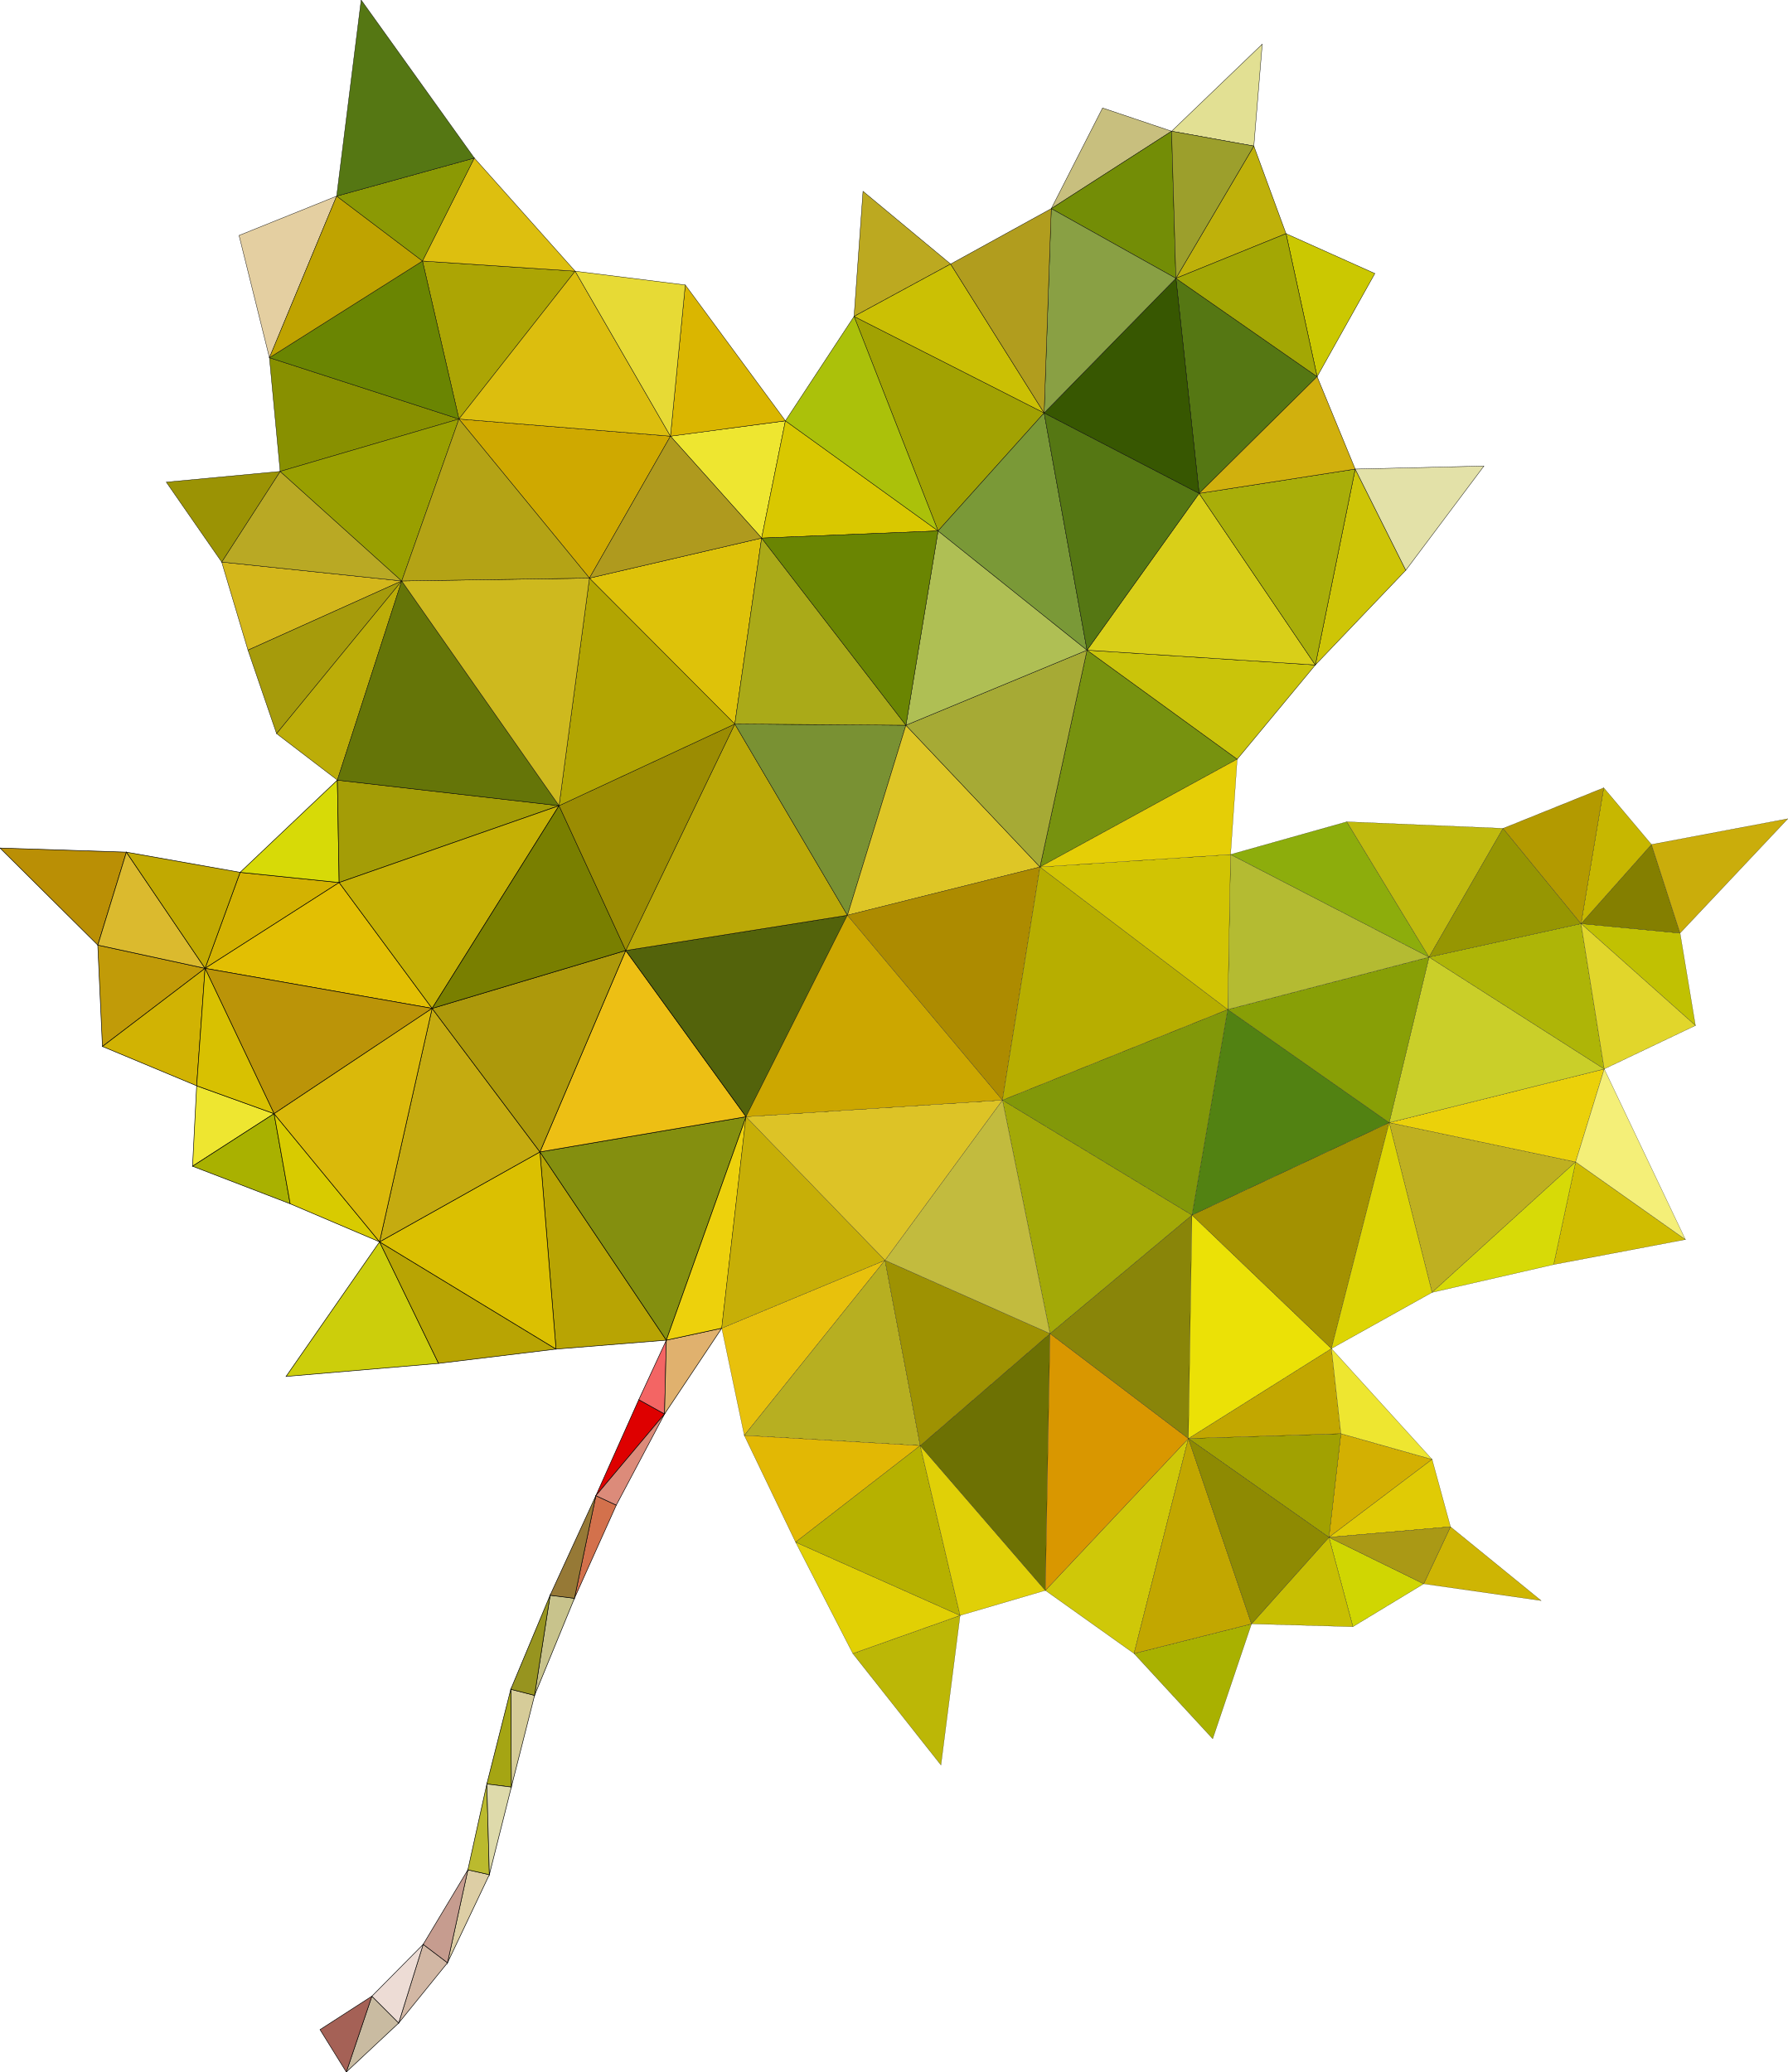
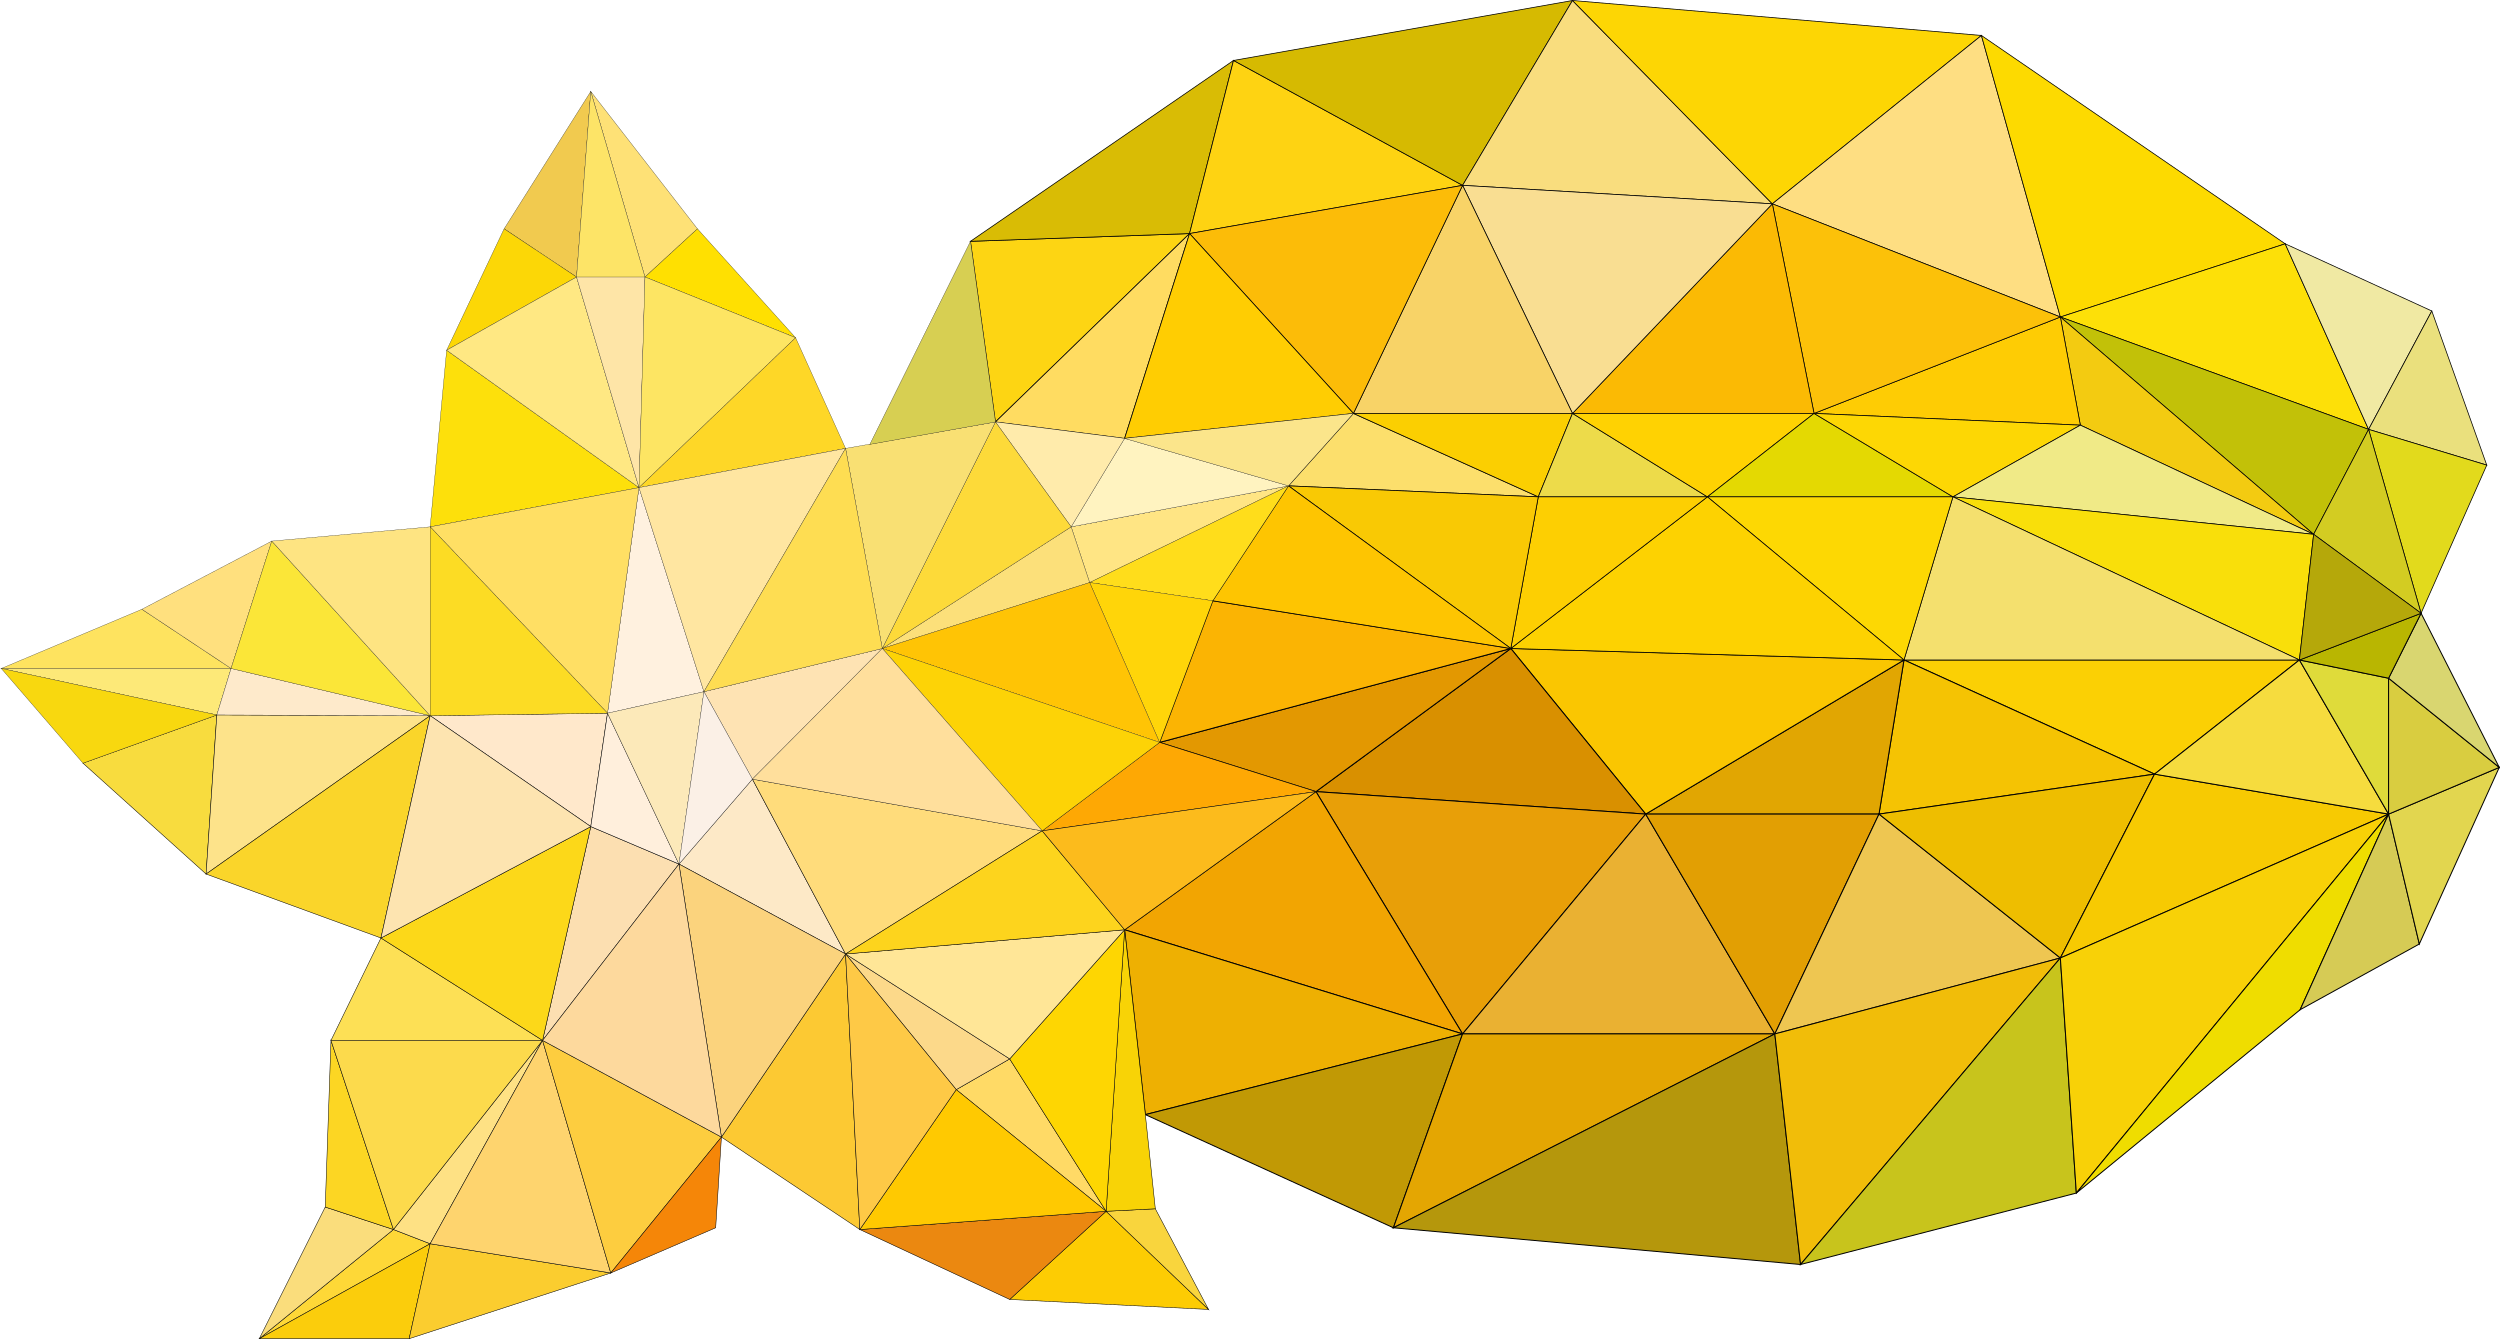
- <svg xmlns="http://www.w3.org/2000/svg" version="1.1" baseProfile="tiny" id="图层_1" x="0px" y="0px" viewBox="0 0 1000 1159.1" xml:space="preserve">
+ <svg xmlns="http://www.w3.org/2000/svg" version="1.1" baseProfile="tiny" id="央铋_4" x="0px" y="0px" viewBox="0 0 1000.8 536" xml:space="preserve">
  <g>
-     <polygon fill="#D6CC99" stroke="#000000" stroke-width="0.3" stroke-miterlimit="10" points="286,999.7 299,948.4 285.7,945  " />
-     <polygon fill="#C9BBA1" stroke="#000000" stroke-width="0.3" stroke-miterlimit="10" points="193.7,1159.1 223,1131.7 208,1116.7     " />
-     <polygon fill="#A56156" stroke="#000000" stroke-width="0.3" stroke-miterlimit="10" points="179,1135.4 193.7,1159.1 208,1116.7     " />
-     <polygon fill="#D2B7A4" stroke="#000000" stroke-width="0.3" stroke-miterlimit="10" points="223,1131.7 250.3,1098 236.7,1087.7     " />
-     <polygon fill="#EDDCD5" stroke="#000000" stroke-width="0.3" stroke-miterlimit="10" points="208,1116.7 223,1131.7 236.7,1087.7     " />
-     <polygon fill="#DDCEA5" stroke="#000000" stroke-width="0.3" stroke-miterlimit="10" points="250.3,1098 273.7,1048.7 261.7,1046     " />
-     <polygon fill="#A5A513" stroke="#000000" stroke-width="0.3" stroke-miterlimit="10" points="272.3,998 286,999.7 285.7,945  " />
-     <polygon fill="#C69C8F" stroke="#000000" stroke-width="0.3" stroke-miterlimit="10" points="236.7,1087.7 250.3,1098 261.7,1046     " />
-     <polygon fill="#BBBA2E" stroke="#000000" stroke-width="0.3" stroke-miterlimit="10" points="261.7,1046 273.7,1048.7 272.3,998     " />
-     <polygon fill="#DEDAAB" stroke="#000000" stroke-width="0.3" stroke-miterlimit="10" points="273.7,1048.7 286,999.7 272.3,998     " />
-     <polygon fill="#C8C38C" stroke="#000000" stroke-width="0.3" stroke-miterlimit="10" points="299,948.4 321.3,894.1 307.7,892.4     " />
-     <polygon fill="#97941F" stroke="#000000" stroke-width="0.3" stroke-miterlimit="10" points="285.7,945 299,948.4 307.7,892.4  " />
-     <polygon fill="#D3714C" stroke="#000000" stroke-width="0.3" stroke-miterlimit="10" points="321.3,894.1 344.7,842 333.3,836.7     " />
-     <polygon fill="#967936" stroke="#000000" stroke-width="0.3" stroke-miterlimit="10" points="307.7,892.4 321.3,894.1 333.3,836.7     " />
-     <polygon fill="#DE0000" stroke="#000000" stroke-width="0.3" stroke-miterlimit="10" points="333.3,836.7 371.7,791 357.3,783  " />
-     <polygon fill="#DC8B7A" stroke="#000000" stroke-width="0.3" stroke-miterlimit="10" points="344.7,842 371.7,791 333.3,836.7  " />
-     <polygon fill="#EEE630" stroke="#000000" stroke-width="0.3" stroke-miterlimit="10" points="110,607.4 107.7,652.4 153.3,623  " />
-     <polygon fill="#F36564" stroke="#000000" stroke-width="0.3" stroke-miterlimit="10" points="357.3,783 371.7,791 372.7,749.7  " />
-     <polygon fill="#CCCE0B" stroke="#000000" stroke-width="0.3" stroke-miterlimit="10" points="160,770 245.3,762.7 212.3,694.7  " />
-     <polygon fill="#B8A403" stroke="#000000" stroke-width="0.3" stroke-miterlimit="10" points="245.3,762.7 311,754.7 212.3,694.7     " />
-     <polygon fill="#E0B16E" stroke="#000000" stroke-width="0.3" stroke-miterlimit="10" points="371.7,791 403.7,743 372.7,749.7  " />
-     <polygon fill="#C19B08" stroke="#000000" stroke-width="0.3" stroke-miterlimit="10" points="54.7,528.7 57.3,585.4 114.7,541.7     " />
-     <polygon fill="#D3B201" stroke="#000000" stroke-width="0.3" stroke-miterlimit="10" points="189.7,493.7 134.3,488 114.7,541.7     " />
-     <polygon fill="#A9B100" stroke="#000000" stroke-width="0.3" stroke-miterlimit="10" points="107.7,652.4 162.3,673.4 153.3,623     " />
-     <polygon fill="#E2BF03" stroke="#000000" stroke-width="0.3" stroke-miterlimit="10" points="114.7,541.7 241.7,564.1 189.7,493.7     " />
-     <polygon fill="#D8CB00" stroke="#000000" stroke-width="0.3" stroke-miterlimit="10" points="162.3,673.4 212.3,694.7 153.3,623     " />
-     <polygon fill="#BB9408" stroke="#000000" stroke-width="0.3" stroke-miterlimit="10" points="153.3,623 241.7,564.1 114.7,541.7     " />
-     <polygon fill="#D1B303" stroke="#000000" stroke-width="0.3" stroke-miterlimit="10" points="57.3,585.4 110,607.4 114.7,541.7     " />
-     <polygon fill="#B8A403" stroke="#000000" stroke-width="0.3" stroke-miterlimit="10" points="311,754.7 372.7,749.7 302,644.4  " />
-     <polygon fill="#DBC001" stroke="#000000" stroke-width="0.3" stroke-miterlimit="10" points="212.3,694.7 311,754.7 302,644.4  " />
-     <polygon fill="#C5AB10" stroke="#000000" stroke-width="0.3" stroke-miterlimit="10" points="241.7,564.1 212.3,694.7 302,644.4     " />
-     <polygon fill="#848F0F" stroke="#000000" stroke-width="0.3" stroke-miterlimit="10" points="302,644.4 372.7,749.7 417.3,624.7     " />
-     <polygon fill="#D8C101" stroke="#000000" stroke-width="0.3" stroke-miterlimit="10" points="114.7,541.7 110,607.4 153.3,623  " />
-     <polygon fill="#EDD10C" stroke="#000000" stroke-width="0.3" stroke-miterlimit="10" points="372.7,749.7 403.7,743 417.3,624.7     " />
-     <polygon fill="#DAB90A" stroke="#000000" stroke-width="0.3" stroke-miterlimit="10" points="153.3,623 212.3,694.7 241.7,564.1     " />
-     <polygon fill="#BA8F05" stroke="#000000" stroke-width="0.3" stroke-miterlimit="10" points="0,474.4 54.7,528.7 70.7,476.7  " />
-     <polygon fill="#DBBA2E" stroke="#000000" stroke-width="0.3" stroke-miterlimit="10" points="70.7,476.7 54.7,528.7 114.7,541.7     " />
-     <polygon fill="#D7DA07" stroke="#000000" stroke-width="0.3" stroke-miterlimit="10" points="188.7,436.4 134.3,488 189.7,493.7     " />
-     <polygon fill="#C1A901" stroke="#000000" stroke-width="0.3" stroke-miterlimit="10" points="134.3,488 70.7,476.7 114.7,541.7     " />
-     <polygon fill="#EDBF14" stroke="#000000" stroke-width="0.3" stroke-miterlimit="10" points="302,644.4 417.3,624.7 350,531.7  " />
-     <polygon fill="#AD990B" stroke="#000000" stroke-width="0.3" stroke-miterlimit="10" points="241.7,564.1 302,644.4 350,531.7  " />
-     <polygon fill="#53630B" stroke="#000000" stroke-width="0.3" stroke-miterlimit="10" points="350,531.7 417.3,624.7 474,512  " />
-     <polygon fill="#A49D06" stroke="#000000" stroke-width="0.3" stroke-miterlimit="10" points="312.7,450.7 188.7,436.4 189.7,493.7     " />
-     <polygon fill="#C5B005" stroke="#000000" stroke-width="0.3" stroke-miterlimit="10" points="189.7,493.7 241.7,564.1 312.7,450.7     " />
-     <polygon fill="#797F00" stroke="#000000" stroke-width="0.3" stroke-miterlimit="10" points="312.7,450.7 241.7,564.1 350,531.7     " />
-   </g>
-   <g>
-     <polygon fill="#E2E093" stroke="#000000" stroke-width="0.2" stroke-miterlimit="10" points="706,24.7 655.3,73.4 701.3,81.7  " />
-     <polygon fill="#BFB10A" stroke="#000000" stroke-width="0.2" stroke-miterlimit="10" points="719.3,130.7 701.3,81.7 657.7,155.7     " />
-     <polygon fill="#C8BF7E" stroke="#000000" stroke-width="0.2" stroke-miterlimit="10" points="616.7,60.4 588,116.7 655.3,73.4  " />
-     <polygon fill="#77920F" stroke="#000000" stroke-width="0.2" stroke-miterlimit="10" points="581.7,485 692,424.7 608,363.7  " />
-     <polygon fill="#D4B71B" stroke="#000000" stroke-width="0.2" stroke-miterlimit="10" points="124,314.4 138.7,363.7 224.7,325  " />
-     <polygon fill="#ACA504" stroke="#000000" stroke-width="0.2" stroke-miterlimit="10" points="256.7,234.4 321.7,151.7 236.3,146     " />
-     <polygon fill="#BBA907" stroke="#000000" stroke-width="0.2" stroke-miterlimit="10" points="350,531.7 474,512 411,405  " />
-     <polygon fill="#9B8C02" stroke="#000000" stroke-width="0.2" stroke-miterlimit="10" points="411,405 312.7,450.7 350,531.7  " />
-     <polygon fill="#A69B0B" stroke="#000000" stroke-width="0.2" stroke-miterlimit="10" points="138.7,363.7 154.7,410.4 224.7,325     " />
-     <polygon fill="#BCAD08" stroke="#000000" stroke-width="0.2" stroke-miterlimit="10" points="154.7,410.4 188.7,436.4 224.7,325     " />
-     <polygon fill="#657508" stroke="#000000" stroke-width="0.2" stroke-miterlimit="10" points="224.7,325 188.7,436.4 312.7,450.7     " />
-     <polygon fill="#CAC40A" stroke="#000000" stroke-width="0.2" stroke-miterlimit="10" points="692,424.7 735.7,372 608,363.7  " />
-     <polygon fill="#799133" stroke="#000000" stroke-width="0.2" stroke-miterlimit="10" points="411,405 474,512 506.7,405.7  " />
-     <polygon fill="#738D06" stroke="#000000" stroke-width="0.2" stroke-miterlimit="10" points="655.3,73.4 588,116.7 657.7,155.7     " />
-     <polygon fill="#889000" stroke="#000000" stroke-width="0.2" stroke-miterlimit="10" points="150.7,200.1 156.7,263.7 256.7,234.4     " />
-     <polygon fill="#DEC626" stroke="#000000" stroke-width="0.2" stroke-miterlimit="10" points="474,512 581.7,485 506.7,405.7  " />
-     <polygon fill="#B2A502" stroke="#000000" stroke-width="0.2" stroke-miterlimit="10" points="329.7,323.4 312.7,450.7 411,405  " />
-     <polygon fill="#CEB91E" stroke="#000000" stroke-width="0.2" stroke-miterlimit="10" points="224.7,325 312.7,450.7 329.7,323.4     " />
-     <polygon fill="#DEC209" stroke="#000000" stroke-width="0.2" stroke-miterlimit="10" points="411,405 426,301 329.7,323.4  " />
-     <polygon fill="#B9A924" stroke="#000000" stroke-width="0.2" stroke-miterlimit="10" points="156.7,263.7 124,314.4 224.7,325  " />
-     <polygon fill="#9B9304" stroke="#000000" stroke-width="0.2" stroke-miterlimit="10" points="93,269.7 124,314.4 156.7,263.7  " />
-     <polygon fill="#A6AA35" stroke="#000000" stroke-width="0.2" stroke-miterlimit="10" points="581.7,485 608,363.7 506.7,405.7  " />
-     <polygon fill="#999F00" stroke="#000000" stroke-width="0.2" stroke-miterlimit="10" points="256.7,234.4 156.7,263.7 224.7,325     " />
-     <polygon fill="#CFA900" stroke="#000000" stroke-width="0.2" stroke-miterlimit="10" points="375,244 256.7,234.4 329.7,323.4  " />
-     <polygon fill="#BCA920" stroke="#000000" stroke-width="0.2" stroke-miterlimit="10" points="482.7,107 477.7,177 531.7,147.7  " />
-     <polygon fill="#AAAA18" stroke="#000000" stroke-width="0.2" stroke-miterlimit="10" points="506.7,405.7 426,301 411,405  " />
-     <polygon fill="#EEE630" stroke="#000000" stroke-width="0.2" stroke-miterlimit="10" points="426,301 439.3,235.4 375,244  " />
-     <polygon fill="#D9C800" stroke="#000000" stroke-width="0.2" stroke-miterlimit="10" points="524.7,297 439.3,235.4 426,301  " />
-     <polygon fill="#B4A315" stroke="#000000" stroke-width="0.2" stroke-miterlimit="10" points="256.7,234.4 224.7,325 329.7,323.4     " />
-     <polygon fill="#6A8502" stroke="#000000" stroke-width="0.2" stroke-miterlimit="10" points="236.3,146 150.7,200.1 256.7,234.4     " />
-     <polygon fill="#9C9F2C" stroke="#000000" stroke-width="0.2" stroke-miterlimit="10" points="701.3,81.7 655.3,73.4 657.7,155.7     " />
-     <polygon fill="#AFBF54" stroke="#000000" stroke-width="0.2" stroke-miterlimit="10" points="608,363.7 524.7,297 506.7,405.7  " />
-     <polygon fill="#6A8502" stroke="#000000" stroke-width="0.2" stroke-miterlimit="10" points="524.7,297 426,301 506.7,405.7  " />
-     <polygon fill="#AF9A1E" stroke="#000000" stroke-width="0.2" stroke-miterlimit="10" points="426,301 375,244 329.7,323.4  " />
-     <polygon fill="#557713" stroke="#000000" stroke-width="0.2" stroke-miterlimit="10" points="670.7,276 736.7,210.7 657.7,155.7     " />
-     <polygon fill="#DDBF0F" stroke="#000000" stroke-width="0.2" stroke-miterlimit="10" points="321.7,151.7 265.3,88.4 236.3,146     " />
-     <polygon fill="#D9CF18" stroke="#000000" stroke-width="0.2" stroke-miterlimit="10" points="608,363.7 735.7,372 670.7,276  " />
-     <polygon fill="#DCBE0E" stroke="#000000" stroke-width="0.2" stroke-miterlimit="10" points="375,244 321.7,151.7 256.7,234.4  " />
-     <polygon fill="#E4CFA1" stroke="#000000" stroke-width="0.2" stroke-miterlimit="10" points="133.7,131.7 150.7,200.1 188.3,109.7     " />
-     <polygon fill="#BFA300" stroke="#000000" stroke-width="0.2" stroke-miterlimit="10" points="188.3,109.7 150.7,200.1 236.3,146     " />
-     <polygon fill="#8B9904" stroke="#000000" stroke-width="0.2" stroke-miterlimit="10" points="265.3,88.4 188.3,109.7 236.3,146     " />
-     <polygon fill="#A2A202" stroke="#000000" stroke-width="0.2" stroke-miterlimit="10" points="584,231 477.7,177 524.7,297  " />
-     <polygon fill="#7A9937" stroke="#000000" stroke-width="0.2" stroke-miterlimit="10" points="584,231 524.7,297 608,363.7  " />
-     <polygon fill="#557713" stroke="#000000" stroke-width="0.2" stroke-miterlimit="10" points="670.7,276 584,231 608,363.7  " />
-     <polygon fill="#ABC10A" stroke="#000000" stroke-width="0.2" stroke-miterlimit="10" points="477.7,177 439.3,235.4 524.7,297  " />
-     <polygon fill="#DAB600" stroke="#000000" stroke-width="0.2" stroke-miterlimit="10" points="439.3,235.4 383.3,159.4 375,244  " />
-     <polygon fill="#E7DA35" stroke="#000000" stroke-width="0.2" stroke-miterlimit="10" points="383.3,159.4 321.7,151.7 375,244  " />
-     <polygon fill="#375701" stroke="#000000" stroke-width="0.2" stroke-miterlimit="10" points="657.7,155.7 584,231 670.7,276  " />
-     <polygon fill="#CEC506" stroke="#000000" stroke-width="0.2" stroke-miterlimit="10" points="786.3,319 758,262.4 735.7,372  " />
-     <polygon fill="#A9AE09" stroke="#000000" stroke-width="0.2" stroke-miterlimit="10" points="735.7,372 758,262.4 670.7,276  " />
-     <polygon fill="#E3E1A8" stroke="#000000" stroke-width="0.2" stroke-miterlimit="10" points="830,260.7 758,262.4 786.3,319  " />
-     <polygon fill="#D1B00D" stroke="#000000" stroke-width="0.2" stroke-miterlimit="10" points="758,262.4 736.7,210.7 670.7,276  " />
-     <polygon fill="#CBC004" stroke="#000000" stroke-width="0.2" stroke-miterlimit="10" points="531.7,147.7 477.7,177 584,231  " />
-     <polygon fill="#CBC801" stroke="#000000" stroke-width="0.2" stroke-miterlimit="10" points="769,153 719.3,130.7 736.7,210.7  " />
-     <polygon fill="#A3A704" stroke="#000000" stroke-width="0.2" stroke-miterlimit="10" points="736.7,210.7 719.3,130.7 657.7,155.7     " />
-     <polygon fill="#557713" stroke="#000000" stroke-width="0.2" stroke-miterlimit="10" points="202,0 188.3,109.7 265.3,88.4  " />
-     <polygon fill="#89A044" stroke="#000000" stroke-width="0.2" stroke-miterlimit="10" points="657.7,155.7 588,116.7 584,231  " />
-     <polygon fill="#B19D1E" stroke="#000000" stroke-width="0.2" stroke-miterlimit="10" points="588,116.7 531.7,147.7 584,231  " />
-   </g>
-   <g>
-     <polygon fill="#A9B100" stroke="#000000" stroke-width="0.1" stroke-miterlimit="10" points="678.3,972.7 700,908.4 634.3,925  " />
-     <polygon fill="#BCB706" stroke="#000000" stroke-width="0.1" stroke-miterlimit="10" points="526.3,987.4 537,903.7 477,925  " />
-     <polygon fill="#E1D004" stroke="#000000" stroke-width="0.1" stroke-miterlimit="10" points="477,925 537,903.7 445,862.7  " />
-     <polygon fill="#E8C10C" stroke="#000000" stroke-width="0.1" stroke-miterlimit="10" points="403.7,743 416.3,803 495,705  " />
-     <polygon fill="#B7AF21" stroke="#000000" stroke-width="0.1" stroke-miterlimit="10" points="495,705 416.3,803 514.7,808.7  " />
-     <polygon fill="#D0D602" stroke="#000000" stroke-width="0.1" stroke-miterlimit="10" points="756.7,910 796.3,886 743.3,860  " />
-     <polygon fill="#E2B804" stroke="#000000" stroke-width="0.1" stroke-miterlimit="10" points="416.3,803 445,862.7 514.7,808.7  " />
-     <polygon fill="#B6B100" stroke="#000000" stroke-width="0.1" stroke-miterlimit="10" points="445,862.7 537,903.7 514.7,808.7  " />
-     <polygon fill="#E0D007" stroke="#000000" stroke-width="0.1" stroke-miterlimit="10" points="537,903.7 584.7,889.7 514.7,808.7     " />
-     <polygon fill="#D3B002" stroke="#000000" stroke-width="0.1" stroke-miterlimit="10" points="743.3,860 801,816.4 750,802  " />
-     <polygon fill="#C8BF02" stroke="#000000" stroke-width="0.1" stroke-miterlimit="10" points="700,908.4 756.7,910 743.3,860  " />
-     <polygon fill="#E0CB05" stroke="#000000" stroke-width="0.1" stroke-miterlimit="10" points="811.3,854.1 801,816.4 743.3,860  " />
-     <polygon fill="#CEB503" stroke="#000000" stroke-width="0.1" stroke-miterlimit="10" points="862,895.4 811.3,854.1 796.3,886  " />
-     <polygon fill="#AA9915" stroke="#000000" stroke-width="0.1" stroke-miterlimit="10" points="796.3,886 811.3,854.1 743.3,860  " />
-     <polygon fill="#CFC808" stroke="#000000" stroke-width="0.1" stroke-miterlimit="10" points="584.7,889.7 634.3,925 664.7,804.7     " />
-     <polygon fill="#C2A700" stroke="#000000" stroke-width="0.1" stroke-miterlimit="10" points="634.3,925 700,908.4 664.7,804.7  " />
-     <polygon fill="#A1A101" stroke="#000000" stroke-width="0.1" stroke-miterlimit="10" points="750,802 664.7,804.7 743.3,860  " />
-     <polygon fill="#8E8A02" stroke="#000000" stroke-width="0.1" stroke-miterlimit="10" points="664.7,804.7 700,908.4 743.3,860  " />
-     <polygon fill="#C2A700" stroke="#000000" stroke-width="0.1" stroke-miterlimit="10" points="750,802 744.7,754.4 664.7,804.7  " />
-     <polygon fill="#6D7103" stroke="#000000" stroke-width="0.1" stroke-miterlimit="10" points="514.7,808.7 584.7,889.7 587.3,746     " />
-     <polygon fill="#D99700" stroke="#000000" stroke-width="0.1" stroke-miterlimit="10" points="587.3,746 584.7,889.7 664.7,804.7     " />
-     <polygon fill="#D0BD00" stroke="#000000" stroke-width="0.1" stroke-miterlimit="10" points="869,707.4 942.7,693.4 881.3,650  " />
-     <polygon fill="#EEE630" stroke="#000000" stroke-width="0.1" stroke-miterlimit="10" points="801,816.4 744.7,754.4 750,802  " />
-     <polygon fill="#9E9202" stroke="#000000" stroke-width="0.1" stroke-miterlimit="10" points="514.7,808.7 587.3,746 495,705  " />
-     <polygon fill="#BFB021" stroke="#000000" stroke-width="0.1" stroke-miterlimit="10" points="777,628 801,723 881.3,650  " />
-     <polygon fill="#C7AF07" stroke="#000000" stroke-width="0.1" stroke-miterlimit="10" points="417.3,624.7 403.7,743 495,705  " />
-     <polygon fill="#898509" stroke="#000000" stroke-width="0.1" stroke-miterlimit="10" points="664.7,804.7 666.7,679.7 587.3,746     " />
-     <polygon fill="#EBE106" stroke="#000000" stroke-width="0.1" stroke-miterlimit="10" points="664.7,804.7 744.7,754.4 666.7,679.7     " />
-     <polygon fill="#D7DA07" stroke="#000000" stroke-width="0.1" stroke-miterlimit="10" points="801,723 869,707.4 881.3,650  " />
-     <polygon fill="#A3A907" stroke="#000000" stroke-width="0.1" stroke-miterlimit="10" points="587.3,746 666.7,679.7 560.7,615.4     " />
-     <polygon fill="#C2BB3E" stroke="#000000" stroke-width="0.1" stroke-miterlimit="10" points="495,705 587.3,746 560.7,615.4  " />
-     <polygon fill="#DDC326" stroke="#000000" stroke-width="0.1" stroke-miterlimit="10" points="417.3,624.7 495,705 560.7,615.4  " />
-     <polygon fill="#EBD10A" stroke="#000000" stroke-width="0.1" stroke-miterlimit="10" points="881.3,650 897.3,598 777,628  " />
-     <polygon fill="#A39101" stroke="#000000" stroke-width="0.1" stroke-miterlimit="10" points="666.7,679.7 744.7,754.4 777,628  " />
-     <polygon fill="#DDD504" stroke="#000000" stroke-width="0.1" stroke-miterlimit="10" points="744.7,754.4 801,723 777,628  " />
-     <polygon fill="#528212" stroke="#000000" stroke-width="0.1" stroke-miterlimit="10" points="666.7,679.7 777,628 686.7,564.7  " />
-     <polygon fill="#829809" stroke="#000000" stroke-width="0.1" stroke-miterlimit="10" points="560.7,615.4 666.7,679.7 686.7,564.7     " />
-     <polygon fill="#CCA700" stroke="#000000" stroke-width="0.1" stroke-miterlimit="10" points="474,512 417.3,624.7 560.7,615.4  " />
-     <polygon fill="#F4EF78" stroke="#000000" stroke-width="0.1" stroke-miterlimit="10" points="942.7,693.4 897.3,598 881.3,650  " />
-     <polygon fill="#C1C102" stroke="#000000" stroke-width="0.1" stroke-miterlimit="10" points="948.3,573.7 939.7,522 884.3,516.7     " />
-     <polygon fill="#CACF29" stroke="#000000" stroke-width="0.1" stroke-miterlimit="10" points="777,628 897.3,598 799.3,535.4  " />
-     <polygon fill="#AD8B00" stroke="#000000" stroke-width="0.1" stroke-miterlimit="10" points="560.7,615.4 581.7,485 474,512  " />
-     <polygon fill="#B7AE00" stroke="#000000" stroke-width="0.1" stroke-miterlimit="10" points="686.7,564.7 581.7,485 560.7,615.4     " />
-     <polygon fill="#889F06" stroke="#000000" stroke-width="0.1" stroke-miterlimit="10" points="777,628 799.3,535.4 686.7,564.7  " />
-     <polygon fill="#B4BB32" stroke="#000000" stroke-width="0.1" stroke-miterlimit="10" points="799.3,535.4 688.3,478 686.7,564.7     " />
-     <polygon fill="#D1C403" stroke="#000000" stroke-width="0.1" stroke-miterlimit="10" points="686.7,564.7 688.3,478 581.7,485  " />
-     <polygon fill="#AEB507" stroke="#000000" stroke-width="0.1" stroke-miterlimit="10" points="799.3,535.4 897.3,598 884.3,516.7     " />
-     <polygon fill="#E1D62B" stroke="#000000" stroke-width="0.1" stroke-miterlimit="10" points="884.3,516.7 897.3,598 948.3,573.7     " />
-     <polygon fill="#847F00" stroke="#000000" stroke-width="0.1" stroke-miterlimit="10" points="939.7,522 923.7,472.4 884.3,516.7     " />
-     <polygon fill="#8DAD0C" stroke="#000000" stroke-width="0.1" stroke-miterlimit="10" points="753.3,459.7 688.3,478 799.3,535.4     " />
-     <polygon fill="#E5CE06" stroke="#000000" stroke-width="0.1" stroke-miterlimit="10" points="688.3,478 692,424.7 581.7,485  " />
-     <polygon fill="#C0BA0E" stroke="#000000" stroke-width="0.1" stroke-miterlimit="10" points="840.7,463.4 753.3,459.7 799.3,535.4     " />
-     <polygon fill="#C7B700" stroke="#000000" stroke-width="0.1" stroke-miterlimit="10" points="923.7,472.4 897,440.7 884.3,516.7     " />
-     <polygon fill="#969602" stroke="#000000" stroke-width="0.1" stroke-miterlimit="10" points="884.3,516.7 840.7,463.4 799.3,535.4     " />
-     <polygon fill="#B39A00" stroke="#000000" stroke-width="0.1" stroke-miterlimit="10" points="897,440.7 840.7,463.4 884.3,516.7     " />
-     <polygon fill="#CAAD0B" stroke="#000000" stroke-width="0.1" stroke-miterlimit="10" points="1000,458 923.7,472.4 939.7,522  " />
+     <g>
+       <polygon fill="#FBD004" stroke="#000000" stroke-width="0.4" stroke-miterlimit="10" points="862.5,309.9 920.5,264.2     762.2,264.2   " />
+       <polygon fill="#F5C303" stroke="#000000" stroke-width="0.4" stroke-miterlimit="10" points="752.2,325.9 862.5,309.9     762.2,264.2   " />
+       <polygon fill="#E1A602" stroke="#000000" stroke-width="0.4" stroke-miterlimit="10" points="658.8,325.9 752.2,325.9     762.2,264.2   " />
+       <polygon fill="#FAC601" stroke="#000000" stroke-width="0.4" stroke-miterlimit="10" points="604.8,259.6 658.8,325.9     762.2,264.2   " />
+       <polygon fill="#D99000" stroke="#000000" stroke-width="0.4" stroke-miterlimit="10" points="526.8,316.9 658.8,325.9     604.8,259.6   " />
+       <polygon fill="#E39801" stroke="#000000" stroke-width="0.4" stroke-miterlimit="10" points="464.2,297.2 526.8,316.9     604.8,259.6   " />
+       <polygon fill="#FBB403" stroke="#000000" stroke-width="0.4" stroke-miterlimit="10" points="485.5,240.5 464.2,297.2     604.8,259.6   " />
+       <polygon fill="#E89F08" stroke="#000000" stroke-width="0.4" stroke-miterlimit="10" points="526.8,316.9 585.5,413.9     658.8,325.9   " />
+       <polygon fill="#F2A502" stroke="#000000" stroke-width="0.4" stroke-miterlimit="10" points="450.2,372.2 585.5,413.9     526.8,316.9   " />
+       <polygon fill="#EAB132" stroke="#000000" stroke-width="0.4" stroke-miterlimit="10" points="585.5,413.9 710.5,413.9     658.8,325.9   " />
+       <polygon fill="#E29F03" stroke="#000000" stroke-width="0.4" stroke-miterlimit="10" points="658.8,325.9 710.5,413.9     752.2,325.9   " />
+       <polygon fill="#EEC651" stroke="#000000" stroke-width="0.4" stroke-miterlimit="10" points="710.5,413.9 824.8,383.5     752.2,325.9   " />
+       <polygon fill="#EEBE00" stroke="#000000" stroke-width="0.4" stroke-miterlimit="10" points="752.2,325.9 824.8,383.5     862.5,309.9   " />
+       <polygon fill="#F7CA02" stroke="#000000" stroke-width="0.4" stroke-miterlimit="10" points="824.8,383.5 956.2,325.9     862.5,309.9   " />
+       <polygon fill="#F6DC3E" stroke="#000000" stroke-width="0.4" stroke-miterlimit="10" points="862.5,309.9 956.2,325.9     920.5,264.2   " />
+       <polygon fill="#DFDB3A" stroke="#000000" stroke-width="0.4" stroke-miterlimit="10" points="920.5,264.2 956.2,325.9     956.2,271.5   " />
+       <polygon fill="#EEB002" stroke="#000000" stroke-width="0.4" stroke-miterlimit="10" points="458.5,446.2 585.5,413.9     450.2,372.2   " />
+       <polygon fill="#C19905" stroke="#000000" stroke-width="0.4" stroke-miterlimit="10" points="458.5,446.2 458.5,446.2     557.8,491.5 585.5,413.9   " />
+       <polygon fill="#E4A602" stroke="#000000" stroke-width="0.4" stroke-miterlimit="10" points="585.5,413.9 557.8,491.5     710.5,413.9   " />
+       <polygon fill="#B5970C" stroke="#000000" stroke-width="0.4" stroke-miterlimit="10" points="557.8,491.5 720.8,506.2     710.5,413.9   " />
+       <polygon fill="#F1BD09" stroke="#000000" stroke-width="0.4" stroke-miterlimit="10" points="710.5,413.9 720.8,506.2     824.8,383.5   " />
+       <polygon fill="#C8C41C" stroke="#000000" stroke-width="0.4" stroke-miterlimit="10" points="720.8,506.2 831.2,477.6     824.8,383.5   " />
+       <polygon fill="#F8D107" stroke="#000000" stroke-width="0.4" stroke-miterlimit="10" points="824.8,383.5 831.2,477.6     956.2,325.9   " />
+       <polygon fill="#EFDD00" stroke="#000000" stroke-width="0.4" stroke-miterlimit="10" points="831.2,477.6 920.8,404.2     956.2,325.9   " />
+       <polygon fill="#D6CB55" stroke="#000000" stroke-width="0.4" stroke-miterlimit="10" points="920.8,404.2 968.5,377.9     956.2,325.9   " />
+       <polygon fill="#E2D64F" stroke="#000000" stroke-width="0.4" stroke-miterlimit="10" points="956.2,325.9 968.5,377.9     1000.5,307.2   " />
+       <polygon fill="#D9CD40" stroke="#000000" stroke-width="0.4" stroke-miterlimit="10" points="956.2,325.9 1000.5,307.2     956.2,271.5   " />
+       <polygon fill="#D9D670" stroke="#000000" stroke-width="0.4" stroke-miterlimit="10" points="1000.5,307.2 969.2,245.5     956.2,271.5   " />
+       <polygon fill="#B9B601" stroke="#000000" stroke-width="0.4" stroke-miterlimit="10" points="956.2,271.5 969.2,245.5     920.5,264.2   " />
+     </g>
+     <g>
+       <polygon fill="#FDD513" stroke="#000000" stroke-width="0.3" stroke-miterlimit="10" points="388.5,96.6 398.5,168.9 476.2,93.5       " />
+       <polygon fill="#D9BC05" stroke="#000000" stroke-width="0.3" stroke-miterlimit="10" points="493.8,24.2 388.5,96.6 476.2,93.5       " />
+       <polygon fill="#FFDC61" stroke="#000000" stroke-width="0.3" stroke-miterlimit="10" points="476.2,93.5 398.5,168.9 450.2,175.5       " />
+       <polygon fill="#FED312" stroke="#000000" stroke-width="0.3" stroke-miterlimit="10" points="585.5,74.2 493.8,24.2 476.2,93.5       " />
+       <polygon fill="#D6BA01" stroke="#000000" stroke-width="0.3" stroke-miterlimit="10" points="629.5,0.2 493.8,24.2 585.5,74.2       " />
+       <polygon fill="#F9DD7E" stroke="#000000" stroke-width="0.3" stroke-miterlimit="10" points="709.5,81.6 629.5,0.2 585.5,74.2       " />
+       <polygon fill="#FDD604" stroke="#000000" stroke-width="0.3" stroke-miterlimit="10" points="793.2,14.2 629.5,0.2 709.5,81.6       " />
+       <polygon fill="#FEDE82" stroke="#000000" stroke-width="0.3" stroke-miterlimit="10" points="824.8,126.9 793.2,14.2 709.5,81.6       " />
+       <polygon fill="#FDDA00" stroke="#000000" stroke-width="0.3" stroke-miterlimit="10" points="914.8,97.6 793.2,14.2 824.8,126.9       " />
+       <polygon fill="#FDE008" stroke="#000000" stroke-width="0.3" stroke-miterlimit="10" points="948.2,171.9 914.8,97.6 824.8,126.9       " />
+       <polygon fill="#C2C108" stroke="#000000" stroke-width="0.3" stroke-miterlimit="10" points="948.2,171.9 824.8,126.9     926.2,213.9   " />
+       <polygon fill="#F3CB11" stroke="#000000" stroke-width="0.3" stroke-miterlimit="10" points="926.2,213.9 824.8,126.9     832.8,170.2   " />
+       <polygon fill="#FECC04" stroke="#000000" stroke-width="0.3" stroke-miterlimit="10" points="832.8,170.2 824.8,126.9     726.2,165.5   " />
+       <polygon fill="#FCC109" stroke="#000000" stroke-width="0.3" stroke-miterlimit="10" points="824.8,126.9 709.5,81.6 726.2,165.5       " />
+       <polygon fill="#FBBA04" stroke="#000000" stroke-width="0.3" stroke-miterlimit="10" points="726.2,165.5 709.5,81.6 629.5,165.5       " />
+       <polygon fill="#F9DE92" stroke="#000000" stroke-width="0.3" stroke-miterlimit="10" points="709.5,81.6 585.5,74.2 629.5,165.5       " />
+       <polygon fill="#F8D367" stroke="#000000" stroke-width="0.3" stroke-miterlimit="10" points="629.5,165.5 585.5,74.2 541.8,165.5       " />
+       <polygon fill="#FCBC08" stroke="#000000" stroke-width="0.3" stroke-miterlimit="10" points="585.5,74.2 476.2,93.5 541.8,165.5       " />
+       <polygon fill="#FFCD02" stroke="#000000" stroke-width="0.3" stroke-miterlimit="10" points="476.2,93.5 450.2,175.5 541.8,165.5       " />
+       <polygon fill="#FCDF6C" stroke="#000000" stroke-width="0.3" stroke-miterlimit="10" points="541.8,165.5 515.8,194.5     615.8,198.9   " />
+       <polygon fill="#FBCF01" stroke="#000000" stroke-width="0.3" stroke-miterlimit="10" points="629.5,165.5 541.8,165.5     615.8,198.9   " />
+       <polygon fill="#EDDB4A" stroke="#000000" stroke-width="0.3" stroke-miterlimit="10" points="683.5,198.9 629.5,165.5     615.8,198.9   " />
+       <polygon fill="#FFD202" stroke="#000000" stroke-width="0.3" stroke-miterlimit="10" points="726.2,165.5 629.5,165.5     683.5,198.9   " />
+       <polygon fill="#E4D902" stroke="#000000" stroke-width="0.3" stroke-miterlimit="10" points="781.8,198.9 726.2,165.5     683.5,198.9   " />
+       <polygon fill="#FDD704" stroke="#000000" stroke-width="0.3" stroke-miterlimit="10" points="832.8,170.2 726.2,165.5     781.8,198.9   " />
+       <polygon fill="#F0EA87" stroke="#000000" stroke-width="0.3" stroke-miterlimit="10" points="781.8,198.9 926.2,213.9     832.8,170.2   " />
+       <polygon fill="#F9DF0A" stroke="#000000" stroke-width="0.3" stroke-miterlimit="10" points="920.5,264.2 926.2,213.9     781.8,198.9   " />
+       <polygon fill="#F4E06E" stroke="#000000" stroke-width="0.3" stroke-miterlimit="10" points="762.2,264.2 920.5,264.2     781.8,198.9   " />
+       <polygon fill="#FDD803" stroke="#000000" stroke-width="0.3" stroke-miterlimit="10" points="762.2,264.2 781.8,198.9     683.5,198.9   " />
+       <polygon fill="#FDD201" stroke="#000000" stroke-width="0.3" stroke-miterlimit="10" points="604.8,259.6 762.2,264.2     683.5,198.9   " />
+       <polygon fill="#FDCF02" stroke="#000000" stroke-width="0.3" stroke-miterlimit="10" points="615.8,198.9 604.8,259.6     683.5,198.9   " />
+       <polygon fill="#F9C904" stroke="#000000" stroke-width="0.3" stroke-miterlimit="10" points="615.8,198.9 515.8,194.5     604.8,259.6   " />
+       <polygon fill="#FEC501" stroke="#000000" stroke-width="0.3" stroke-miterlimit="10" points="604.8,259.6 515.8,194.5     485.5,240.5   " />
+       <polygon fill="#F0E9A3" stroke="#000000" stroke-width="0.3" stroke-miterlimit="10" points="973.5,124.5 914.8,97.6 948.2,171.9       " />
+       <polygon fill="#EAE07D" stroke="#000000" stroke-width="0.3" stroke-miterlimit="10" points="995.5,186.2 973.5,124.5     948.2,171.9   " />
+       <polygon fill="#E2DA1C" stroke="#000000" stroke-width="0.3" stroke-miterlimit="10" points="969.2,245.5 995.5,186.2     948.2,171.9   " />
+       <polygon fill="#D3CC22" stroke="#000000" stroke-width="0.3" stroke-miterlimit="10" points="926.2,213.9 969.2,245.5     948.2,171.9   " />
+       <polygon fill="#B5A80A" stroke="#000000" stroke-width="0.3" stroke-miterlimit="10" points="920.5,264.2 969.2,245.5     926.2,213.9   " />
+     </g>
+     <g>
+       <polygon fill="#F8DC3E" stroke="#000000" stroke-width="0.2" stroke-miterlimit="10" points="33.2,305.5 82.5,349.9 86.8,286.2       " />
+       <polygon fill="#FDE38A" stroke="#000000" stroke-width="0.2" stroke-miterlimit="10" points="86.8,286.2 82.5,349.9 172.2,286.5       " />
+       <polygon fill="#FAD52A" stroke="#000000" stroke-width="0.2" stroke-miterlimit="10" points="82.5,349.9 152.5,375.5 172.2,286.5       " />
+       <polygon fill="#FDCC03" stroke="#000000" stroke-width="0.2" stroke-miterlimit="10" points="404.2,520.2 483.8,524.2     442.8,484.9   " />
+       <polygon fill="#F9D53D" stroke="#000000" stroke-width="0.2" stroke-miterlimit="10" points="483.8,524.2 462.5,483.9     442.8,484.9   " />
+       <polygon fill="#FFDA66" stroke="#000000" stroke-width="0.2" stroke-miterlimit="10" points="382.8,436.2 442.8,484.9     404.2,423.9   " />
+       <polygon fill="#F8D306" stroke="#000000" stroke-width="0.2" stroke-miterlimit="10" points="450.2,372.2 442.8,484.9     462.5,483.9 458.5,446.2 458.5,446.2   " />
+       <polygon fill="#FED602" stroke="#000000" stroke-width="0.2" stroke-miterlimit="10" points="442.8,484.9 450.2,372.2     404.2,423.9   " />
+       <polygon fill="#EB8810" stroke="#000000" stroke-width="0.2" stroke-miterlimit="10" points="344.2,492.2 404.2,520.2     442.8,484.9   " />
+       <polygon fill="#FFC901" stroke="#000000" stroke-width="0.2" stroke-miterlimit="10" points="382.8,436.2 344.2,492.2     442.8,484.9   " />
+       <polygon fill="#FCC933" stroke="#000000" stroke-width="0.2" stroke-miterlimit="10" points="288.8,455.2 344.2,492.2     338.5,381.9   " />
+       <polygon fill="#FCD98A" stroke="#000000" stroke-width="0.2" stroke-miterlimit="10" points="338.5,381.9 382.8,436.2     404.2,423.9   " />
+       <polygon fill="#FEC946" stroke="#000000" stroke-width="0.2" stroke-miterlimit="10" points="338.5,381.9 344.2,492.2     382.8,436.2   " />
+       <polygon fill="#FFE697" stroke="#000000" stroke-width="0.2" stroke-miterlimit="10" points="404.2,423.9 450.2,372.2     338.5,381.9   " />
+       <polygon fill="#FED837" stroke="#000000" stroke-width="0.2" stroke-miterlimit="10" points="157.5,492.2 103.8,535.9     172.2,497.9   " />
+       <polygon fill="#FBCD0C" stroke="#000000" stroke-width="0.2" stroke-miterlimit="10" points="103.8,535.9 163.8,535.9     172.2,497.9   " />
+       <polygon fill="#FADD7C" stroke="#000000" stroke-width="0.2" stroke-miterlimit="10" points="130.2,483.2 103.8,535.9     157.5,492.2   " />
+       <polygon fill="#FEE184" stroke="#000000" stroke-width="0.2" stroke-miterlimit="10" points="172.2,497.9 217.2,416.5     157.5,492.2   " />
+       <polygon fill="#FBCD2F" stroke="#000000" stroke-width="0.2" stroke-miterlimit="10" points="163.8,535.9 244.5,509.6     172.2,497.9   " />
+       <polygon fill="#FCD623" stroke="#000000" stroke-width="0.2" stroke-miterlimit="10" points="132.5,416.5 130.2,483.2     157.5,492.2   " />
+       <polygon fill="#FCDA4C" stroke="#000000" stroke-width="0.2" stroke-miterlimit="10" points="217.2,416.5 132.5,416.5     157.5,492.2   " />
+       <polygon fill="#FED46E" stroke="#000000" stroke-width="0.2" stroke-miterlimit="10" points="172.2,497.9 244.5,509.6     217.2,416.5   " />
+       <polygon fill="#FDCD3F" stroke="#000000" stroke-width="0.2" stroke-miterlimit="10" points="244.5,509.6 288.8,455.2     217.2,416.5   " />
+       <polygon fill="#FDE055" stroke="#000000" stroke-width="0.2" stroke-miterlimit="10" points="152.5,375.5 132.5,416.5     217.2,416.5   " />
+       <polygon fill="#FDE9C7" stroke="#000000" stroke-width="0.2" stroke-miterlimit="10" points="271.8,345.9 338.5,381.9     301.2,311.9   " />
+       <polygon fill="#FFE8CB" stroke="#000000" stroke-width="0.2" stroke-miterlimit="10" points="172.2,286.5 236.5,330.9     243.2,285.5   " />
+       <polygon fill="#FCDFB1" stroke="#000000" stroke-width="0.2" stroke-miterlimit="10" points="217.2,416.5 271.8,345.9     236.5,330.9   " />
+       <polygon fill="#FFDC7B" stroke="#000000" stroke-width="0.2" stroke-miterlimit="10" points="301.2,311.9 338.5,381.9     417.2,332.6   " />
+       <polygon fill="#FDD41D" stroke="#000000" stroke-width="0.2" stroke-miterlimit="10" points="338.5,381.9 450.2,372.2     417.2,332.6   " />
+       <polygon fill="#FBD37D" stroke="#000000" stroke-width="0.2" stroke-miterlimit="10" points="271.8,345.9 288.8,455.2     338.5,381.9   " />
+       <polygon fill="#FDD99D" stroke="#000000" stroke-width="0.2" stroke-miterlimit="10" points="217.2,416.5 288.8,455.2     271.8,345.9   " />
+       <polygon fill="#FCD819" stroke="#000000" stroke-width="0.2" stroke-miterlimit="10" points="236.5,330.9 152.5,375.5     217.2,416.5   " />
+       <polygon fill="#FDE4B0" stroke="#000000" stroke-width="0.2" stroke-miterlimit="10" points="172.2,286.5 152.5,375.5     236.5,330.9   " />
+       <polygon fill="#FFEFDC" stroke="#000000" stroke-width="0.2" stroke-miterlimit="10" points="236.5,330.9 271.8,345.9     243.2,285.5   " />
+       <polygon fill="#FEA804" stroke="#000000" stroke-width="0.2" stroke-miterlimit="10" points="417.2,332.6 526.8,316.9     464.2,297.2   " />
+       <polygon fill="#FCBB1C" stroke="#000000" stroke-width="0.2" stroke-miterlimit="10" points="417.2,332.6 450.2,372.2     526.8,316.9   " />
+       <polygon fill="#F58608" stroke="#000000" stroke-width="0.2" stroke-miterlimit="10" points="286.5,491.5 288.8,455.2     244.5,509.6   " />
+     </g>
+     <g>
+       <polygon fill="#F1CA4F" stroke="#000000" stroke-width="0.1" stroke-miterlimit="10" points="236.5,36.6 201.8,91.6 230.8,110.9       " />
+       <polygon fill="#FCD706" stroke="#000000" stroke-width="0.1" stroke-miterlimit="10" points="201.8,91.6 178.8,140.2 230.8,110.9       " />
+       <polygon fill="#FEE176" stroke="#000000" stroke-width="0.1" stroke-miterlimit="10" points="279.2,91.6 236.5,36.6 258.2,110.9       " />
+       <polygon fill="#FFE001" stroke="#000000" stroke-width="0.1" stroke-miterlimit="10" points="318.5,135.2 279.2,91.6 258.2,110.9       " />
+       <polygon fill="#FDE00B" stroke="#000000" stroke-width="0.1" stroke-miterlimit="10" points="178.8,140.2 172.2,210.9     255.8,195.2   " />
+       <polygon fill="#FFE883" stroke="#000000" stroke-width="0.1" stroke-miterlimit="10" points="230.8,110.9 178.8,140.2     255.8,195.2   " />
+       <polygon fill="#FDE467" stroke="#000000" stroke-width="0.1" stroke-miterlimit="10" points="258.2,110.9 236.5,36.6 230.8,110.9       " />
+       <polygon fill="#FEE5A7" stroke="#000000" stroke-width="0.1" stroke-miterlimit="10" points="230.8,110.9 255.8,195.2     258.2,110.9   " />
+       <polygon fill="#FDE563" stroke="#000000" stroke-width="0.1" stroke-miterlimit="10" points="255.8,195.2 318.5,135.2     258.2,110.9   " />
+       <polygon fill="#FED727" stroke="#000000" stroke-width="0.1" stroke-miterlimit="10" points="338.5,179.5 318.5,135.2     255.8,195.2   " />
+       <polygon fill="#FDE978" stroke="#000000" stroke-width="0.1" stroke-miterlimit="10" points="92.5,267.6 0.5,267.6 86.8,286.2       " />
+       <polygon fill="#F8D80F" stroke="#000000" stroke-width="0.1" stroke-miterlimit="10" points="0.5,267.6 33.2,305.5 86.8,286.2       " />
+       <polygon fill="#FEE35F" stroke="#000000" stroke-width="0.1" stroke-miterlimit="10" points="56.8,243.9 0.5,267.6 92.5,267.6       " />
+       <polygon fill="#FEEACB" stroke="#000000" stroke-width="0.1" stroke-miterlimit="10" points="86.8,286.2 172.2,286.5 92.5,267.6       " />
+       <polygon fill="#FFE07E" stroke="#000000" stroke-width="0.1" stroke-miterlimit="10" points="108.8,216.6 56.8,243.9 92.5,267.6       " />
+       <polygon fill="#FBE638" stroke="#000000" stroke-width="0.1" stroke-miterlimit="10" points="172.2,286.5 108.8,216.6 92.5,267.6       " />
+       <polygon fill="#FEE482" stroke="#000000" stroke-width="0.1" stroke-miterlimit="10" points="172.2,210.9 108.8,216.6     172.2,286.5   " />
+       <polygon fill="#FFE584" stroke="#000000" stroke-width="0.1" stroke-miterlimit="10" points="515.8,194.5 428.8,210.9     436.2,233.2   " />
+       <polygon fill="#FCE07A" stroke="#000000" stroke-width="0.1" stroke-miterlimit="10" points="428.8,210.9 353.2,259.6     436.2,233.2   " />
+       <polygon fill="#FFF3C0" stroke="#000000" stroke-width="0.1" stroke-miterlimit="10" points="450.2,175.5 428.8,210.9     515.8,194.5   " />
+       <polygon fill="#FFEBAB" stroke="#000000" stroke-width="0.1" stroke-miterlimit="10" points="450.2,175.5 398.5,168.9     428.8,210.9   " />
+       <polygon fill="#FFDD1B" stroke="#000000" stroke-width="0.1" stroke-miterlimit="10" points="515.8,194.5 436.2,233.2     485.5,240.5   " />
+       <polygon fill="#FFD509" stroke="#000000" stroke-width="0.1" stroke-miterlimit="10" points="436.2,233.2 464.2,297.2     485.5,240.5   " />
+       <polygon fill="#FDDA39" stroke="#000000" stroke-width="0.1" stroke-miterlimit="10" points="428.8,210.9 398.5,168.9     353.2,259.6   " />
+       <polygon fill="#F9E073" stroke="#000000" stroke-width="0.1" stroke-miterlimit="10" points="398.5,168.9 338.5,179.5     353.2,259.6   " />
+       <polygon fill="#FFC405" stroke="#000000" stroke-width="0.1" stroke-miterlimit="10" points="436.2,233.2 353.2,259.6     464.2,297.2   " />
+       <polygon fill="#FDD306" stroke="#000000" stroke-width="0.1" stroke-miterlimit="10" points="464.2,297.2 353.2,259.6     417.2,332.6   " />
+       <polygon fill="#FFF1DF" stroke="#000000" stroke-width="0.1" stroke-miterlimit="10" points="255.8,195.2 243.2,285.5     281.8,276.9   " />
+       <polygon fill="#FEE3B3" stroke="#000000" stroke-width="0.1" stroke-miterlimit="10" points="353.2,259.6 281.8,276.9     301.2,311.9   " />
+       <polygon fill="#FFE6A1" stroke="#000000" stroke-width="0.1" stroke-miterlimit="10" points="281.8,276.9 338.5,179.5     255.8,195.2   " />
+       <polygon fill="#FEDD52" stroke="#000000" stroke-width="0.1" stroke-miterlimit="10" points="353.2,259.6 338.5,179.5     281.8,276.9   " />
+       <polygon fill="#FFDF9C" stroke="#000000" stroke-width="0.1" stroke-miterlimit="10" points="417.2,332.6 353.2,259.6     301.2,311.9   " />
+       <polygon fill="#FFDF64" stroke="#000000" stroke-width="0.1" stroke-miterlimit="10" points="255.8,195.2 172.2,210.9     243.2,285.5   " />
+       <polygon fill="#FCDC24" stroke="#000000" stroke-width="0.1" stroke-miterlimit="10" points="243.2,285.5 172.2,210.9     172.2,286.5   " />
+       <polygon fill="#FCE9B9" stroke="#000000" stroke-width="0.1" stroke-miterlimit="10" points="243.2,285.5 271.8,345.9     281.8,276.9   " />
+       <polygon fill="#FBF0E6" stroke="#000000" stroke-width="0.1" stroke-miterlimit="10" points="281.8,276.9 271.8,345.9     301.2,311.9   " />
+       <polygon fill="#D7CF52" stroke="#000000" stroke-width="0.1" stroke-miterlimit="10" points="348.2,177.9 398.5,168.9 388.5,96.6       " />
+       <polygon fill="#FBE58B" stroke="#000000" stroke-width="0.1" stroke-miterlimit="10" points="541.8,165.5 450.2,175.5     515.8,194.5   " />
+     </g>
  </g>
</svg>
